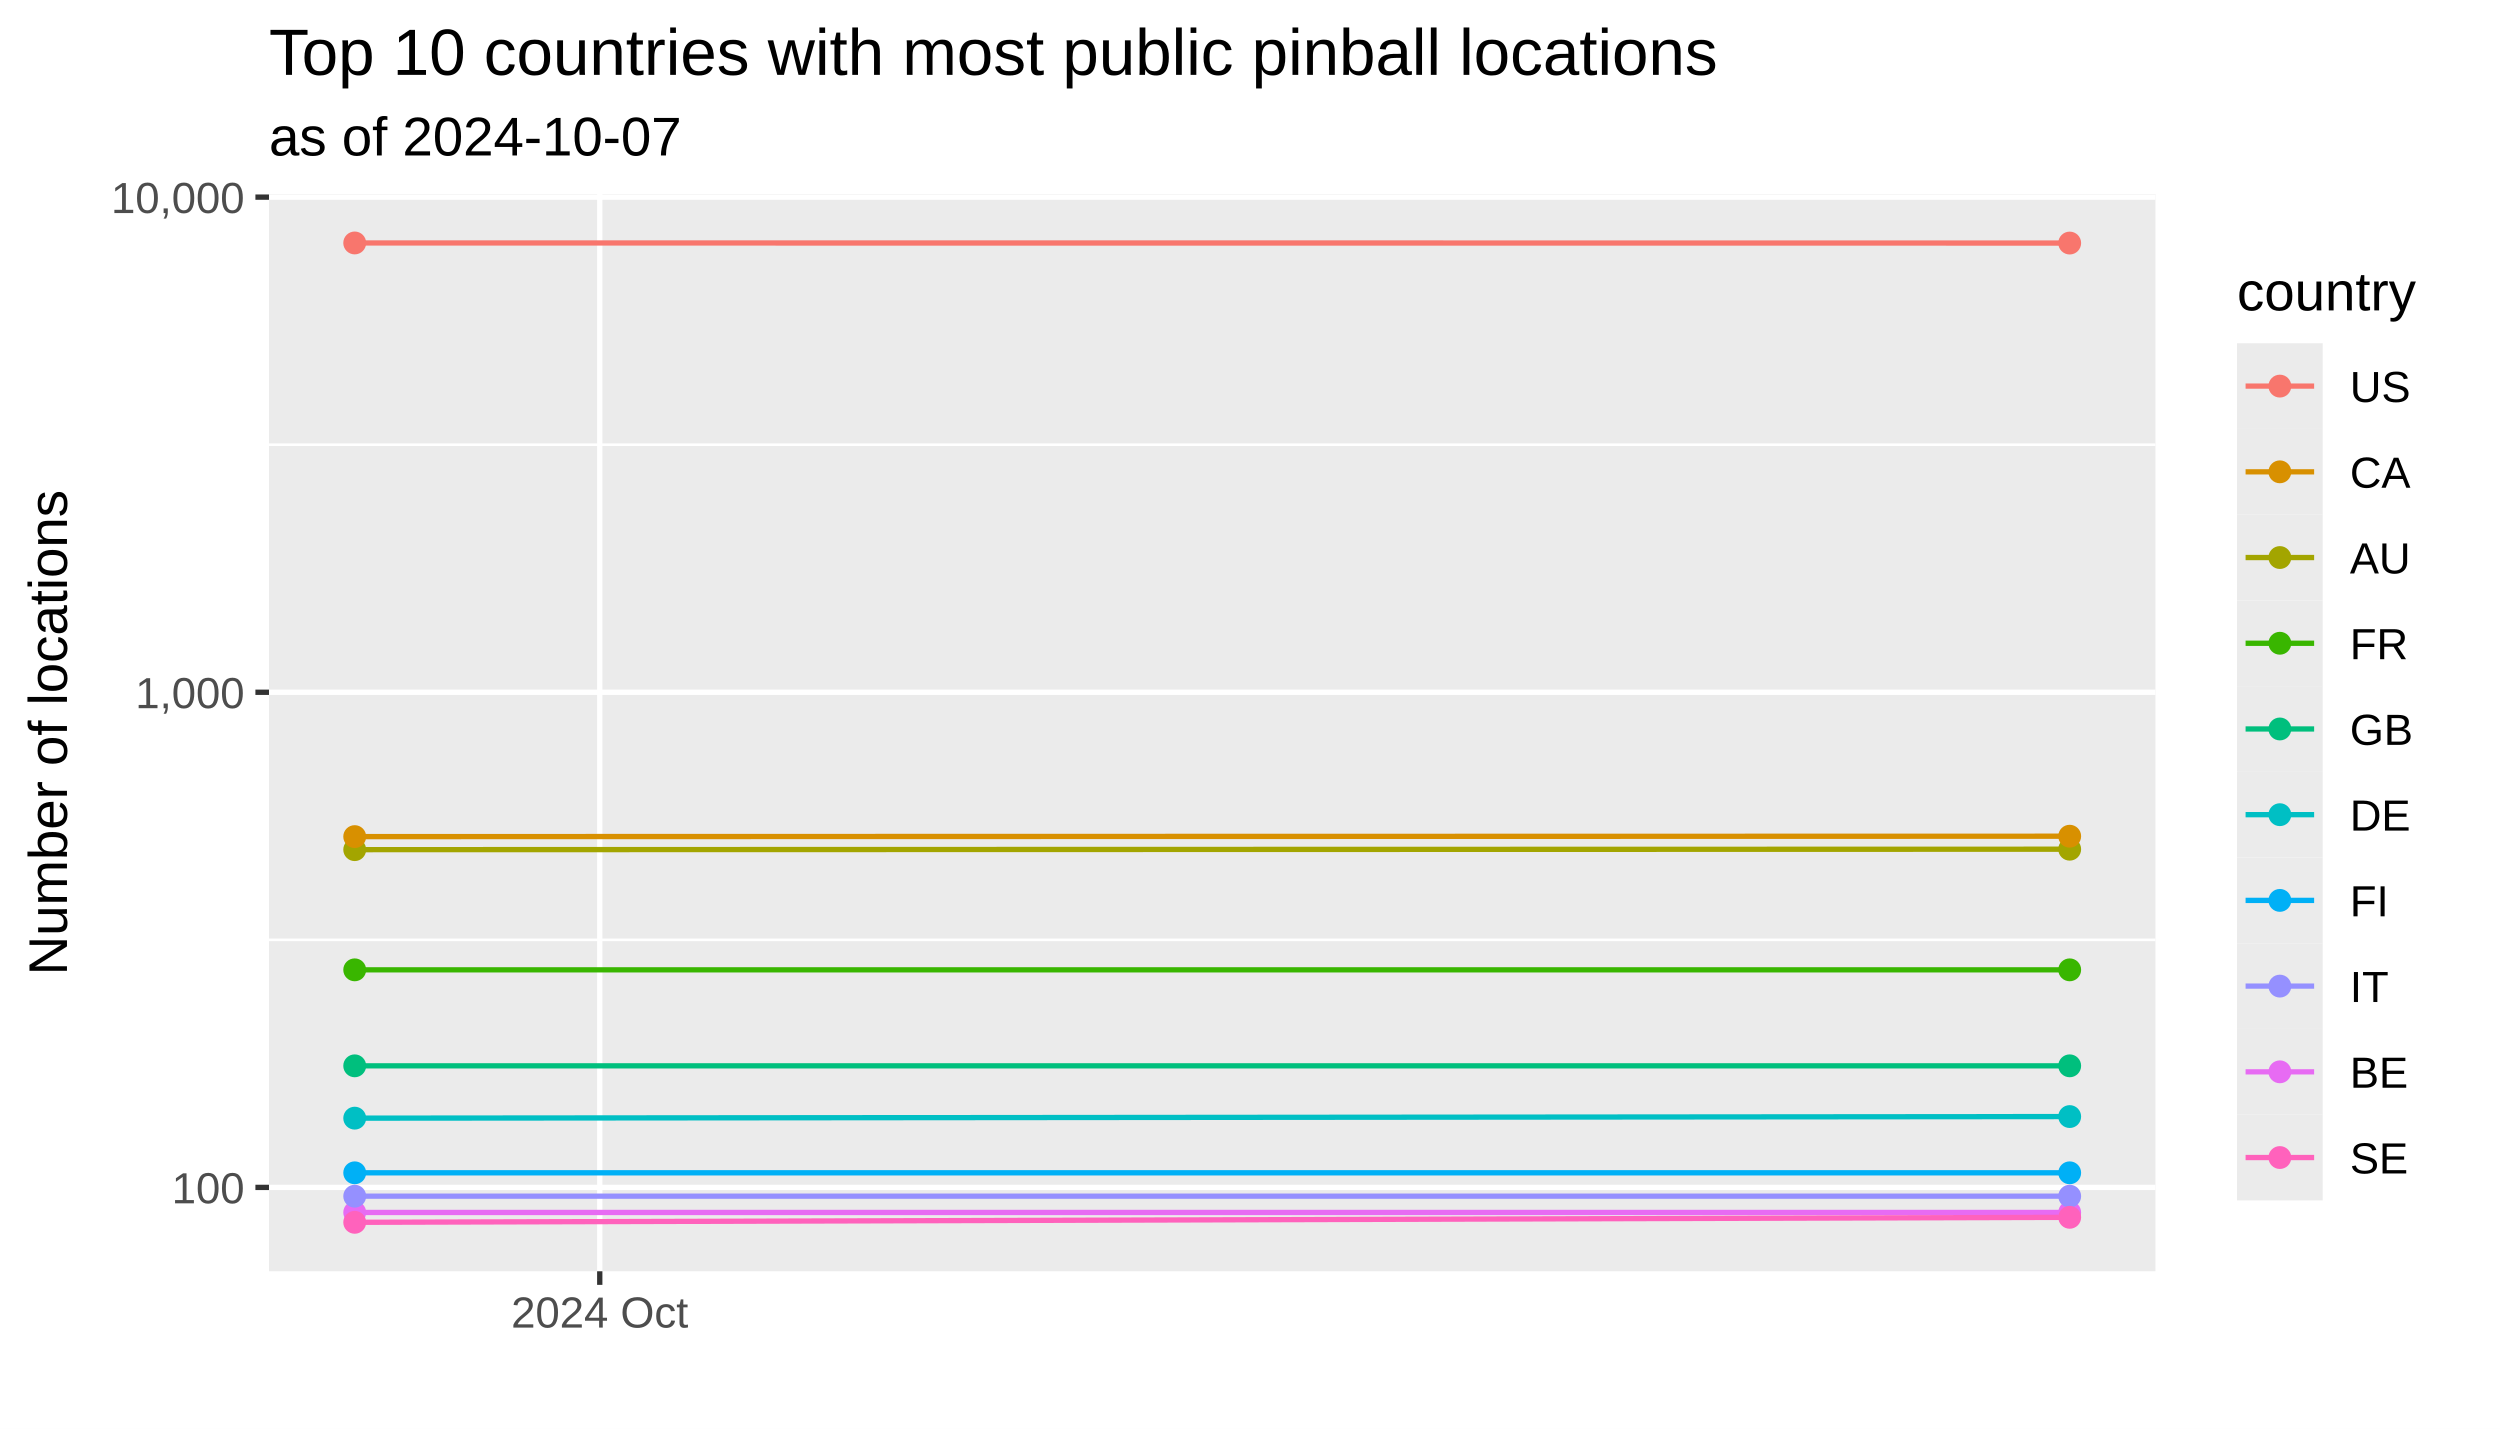
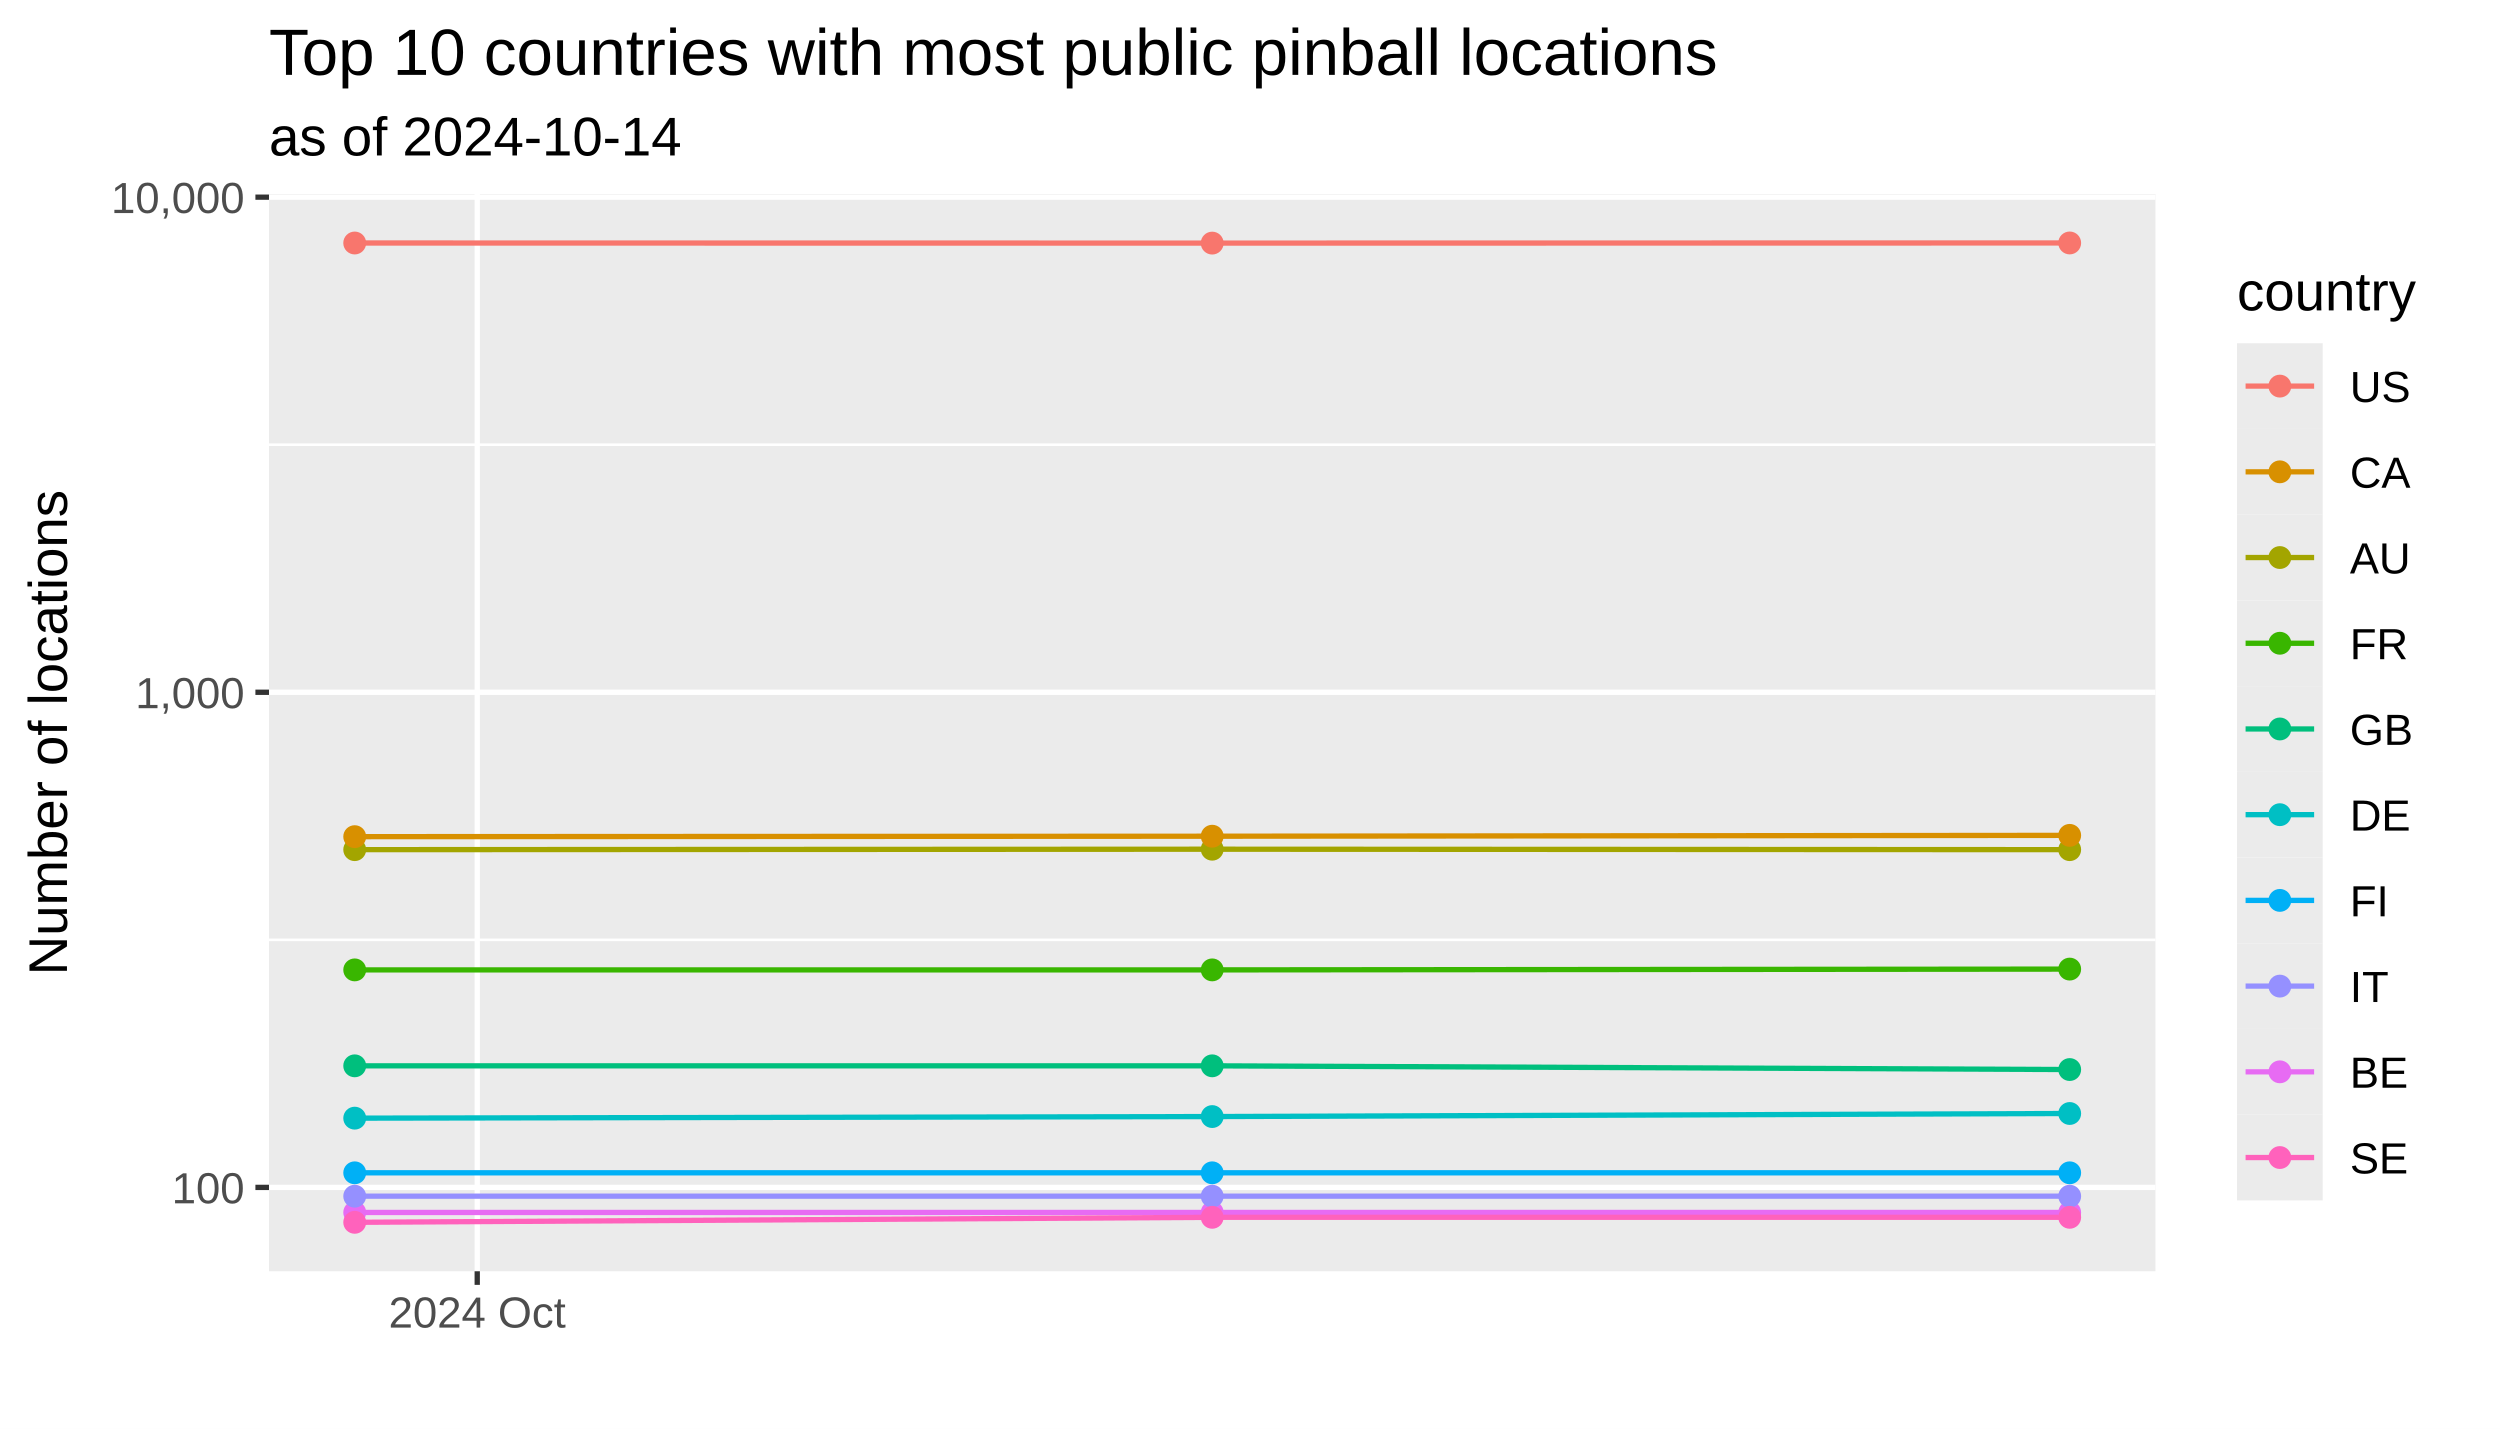
<svg xmlns="http://www.w3.org/2000/svg" class="svglite" width="504.00pt" height="288.00pt" viewBox="0 0 504.00 288.00">
  <defs>
    <style type="text/css">
    .svglite line, .svglite polyline, .svglite polygon, .svglite path, .svglite rect, .svglite circle {
      fill: none;
      stroke: #000000;
      stroke-linecap: round;
      stroke-linejoin: round;
      stroke-miterlimit: 10.00;
    }
    .svglite text {
      white-space: pre;
    }
  </style>
  </defs>
  <rect width="100%" height="100%" style="stroke: none; fill: #FFFFFF;" />
  <defs>
    <clipPath id="cpMC4wMHw1MDQuMDB8MC4wMHwyODguMDA=">
      <rect x="0.00" y="0.00" width="504.00" height="288.00" />
    </clipPath>
  </defs>
  <g clip-path="url(#cpMC4wMHw1MDQuMDB8MC4wMHwyODguMDA=)">
    <rect x="-0" y="0.00" width="504.00" height="288.00" style="stroke-width: 1.07; stroke: #FFFFFF; fill: #FFFFFF;" />
  </g>
  <defs>
    <clipPath id="cpNTQuMjN8NDM0LjU0fDM5LjExfDI1Ni4yOQ==">
      <rect x="54.23" y="39.11" width="380.31" height="217.18" />
    </clipPath>
  </defs>
  <g clip-path="url(#cpNTQuMjN8NDM0LjU0fDM5LjExfDI1Ni4yOQ==)">
    <rect x="54.23" y="39.11" width="380.31" height="217.18" style="stroke-width: 1.07; stroke: none; fill: #EBEBEB;" />
    <polyline points="54.23,189.47 434.54,189.47 " style="stroke-width: 0.53; stroke: #FFFFFF; stroke-linecap: butt;" />
    <polyline points="54.23,89.65 434.54,89.65 " style="stroke-width: 0.53; stroke: #FFFFFF; stroke-linecap: butt;" />
    <polyline points="54.23,239.38 434.54,239.38 " style="stroke-width: 1.07; stroke: #FFFFFF; stroke-linecap: butt;" />
    <polyline points="54.23,139.56 434.54,139.56 " style="stroke-width: 1.07; stroke: #FFFFFF; stroke-linecap: butt;" />
-     <polyline points="54.23,39.74 434.54,39.74 " style="stroke-width: 1.07; stroke: #FFFFFF; stroke-linecap: butt;" />
-     <polyline points="120.91,256.29 120.91,39.11 " style="stroke-width: 1.07; stroke: #FFFFFF; stroke-linecap: butt;" />
-     <polyline points="71.51,48.98 417.25,49.00 " style="stroke-width: 1.07; stroke: #F8766D; stroke-linecap: butt;" />
-     <polyline points="71.51,168.66 417.25,168.58 " style="stroke-width: 1.07; stroke: #D89000; stroke-linecap: butt;" />
-     <polyline points="71.51,171.29 417.25,171.20 " style="stroke-width: 1.07; stroke: #A3A500; stroke-linecap: butt;" />
-     <polyline points="71.51,195.52 417.25,195.52 " style="stroke-width: 1.07; stroke: #39B600; stroke-linecap: butt;" />
-     <polyline points="71.51,214.87 417.25,214.87 " style="stroke-width: 1.07; stroke: #00BF7D; stroke-linecap: butt;" />
-     <polyline points="71.51,225.42 417.25,225.10 " style="stroke-width: 1.07; stroke: #00BFC4; stroke-linecap: butt;" />
-     <polyline points="71.51,236.44 417.25,236.44 " style="stroke-width: 1.07; stroke: #00B0F6; stroke-linecap: butt;" />
-     <polyline points="71.51,241.15 417.25,241.15 " style="stroke-width: 1.07; stroke: #9590FF; stroke-linecap: butt;" />
-     <polyline points="71.51,244.43 417.25,244.43 " style="stroke-width: 1.07; stroke: #E76BF3; stroke-linecap: butt;" />
-     <polyline points="71.51,246.42 417.25,245.41 " style="stroke-width: 1.07; stroke: #FF62BC; stroke-linecap: butt;" />
+     <polyline points="54.23,39.75 434.54,39.75 " style="stroke-width: 1.07; stroke: #FFFFFF; stroke-linecap: butt;" />
+     <polyline points="96.21,256.29 96.21,39.11 " style="stroke-width: 1.07; stroke: #FFFFFF; stroke-linecap: butt;" />
+     <polyline points="71.51,48.99 244.38,49.01 417.25,48.98 " style="stroke-width: 1.07; stroke: #F8766D; stroke-linecap: butt;" />
+     <polyline points="71.51,168.67 244.38,168.58 417.25,168.41 " style="stroke-width: 1.07; stroke: #D89000; stroke-linecap: butt;" />
+     <polyline points="71.51,171.29 244.38,171.20 417.25,171.29 " style="stroke-width: 1.07; stroke: #A3A500; stroke-linecap: butt;" />
+     <polyline points="71.51,195.53 244.38,195.53 417.25,195.37 " style="stroke-width: 1.07; stroke: #39B600; stroke-linecap: butt;" />
+     <polyline points="71.51,214.87 244.38,214.87 417.25,215.62 " style="stroke-width: 1.07; stroke: #00BF7D; stroke-linecap: butt;" />
+     <polyline points="71.51,225.42 244.38,225.10 417.25,224.48 " style="stroke-width: 1.07; stroke: #00BFC4; stroke-linecap: butt;" />
+     <polyline points="71.51,236.44 244.38,236.44 417.25,236.44 " style="stroke-width: 1.07; stroke: #00B0F6; stroke-linecap: butt;" />
+     <polyline points="71.51,241.15 244.38,241.15 417.25,241.15 " style="stroke-width: 1.07; stroke: #9590FF; stroke-linecap: butt;" />
+     <polyline points="71.51,244.43 244.38,244.43 417.25,244.43 " style="stroke-width: 1.07; stroke: #E76BF3; stroke-linecap: butt;" />
+     <polyline points="71.51,246.42 244.38,245.41 417.25,245.41 " style="stroke-width: 1.07; stroke: #FF62BC; stroke-linecap: butt;" />
    <circle cx="71.51" cy="171.29" r="1.95" style="stroke-width: 0.71; stroke: #A3A500; fill: #A3A500;" />
    <circle cx="71.51" cy="244.43" r="1.95" style="stroke-width: 0.71; stroke: #E76BF3; fill: #E76BF3;" />
-     <circle cx="71.51" cy="168.66" r="1.95" style="stroke-width: 0.71; stroke: #D89000; fill: #D89000;" />
+     <circle cx="71.51" cy="168.67" r="1.95" style="stroke-width: 0.71; stroke: #D89000; fill: #D89000;" />
    <circle cx="71.51" cy="225.42" r="1.95" style="stroke-width: 0.71; stroke: #00BFC4; fill: #00BFC4;" />
    <circle cx="71.51" cy="236.44" r="1.95" style="stroke-width: 0.71; stroke: #00B0F6; fill: #00B0F6;" />
-     <circle cx="71.51" cy="195.52" r="1.95" style="stroke-width: 0.71; stroke: #39B600; fill: #39B600;" />
+     <circle cx="71.51" cy="195.53" r="1.95" style="stroke-width: 0.71; stroke: #39B600; fill: #39B600;" />
    <circle cx="71.51" cy="214.87" r="1.95" style="stroke-width: 0.71; stroke: #00BF7D; fill: #00BF7D;" />
    <circle cx="71.51" cy="241.15" r="1.95" style="stroke-width: 0.71; stroke: #9590FF; fill: #9590FF;" />
    <circle cx="71.51" cy="246.42" r="1.95" style="stroke-width: 0.71; stroke: #FF62BC; fill: #FF62BC;" />
-     <circle cx="71.51" cy="48.98" r="1.95" style="stroke-width: 0.71; stroke: #F8766D; fill: #F8766D;" />
-     <circle cx="417.25" cy="171.20" r="1.95" style="stroke-width: 0.71; stroke: #A3A500; fill: #A3A500;" />
+     <circle cx="71.51" cy="48.99" r="1.95" style="stroke-width: 0.71; stroke: #F8766D; fill: #F8766D;" />
+     <circle cx="244.38" cy="171.20" r="1.95" style="stroke-width: 0.71; stroke: #A3A500; fill: #A3A500;" />
+     <circle cx="244.38" cy="244.43" r="1.95" style="stroke-width: 0.71; stroke: #E76BF3; fill: #E76BF3;" />
+     <circle cx="244.38" cy="168.58" r="1.95" style="stroke-width: 0.71; stroke: #D89000; fill: #D89000;" />
+     <circle cx="244.38" cy="225.10" r="1.95" style="stroke-width: 0.71; stroke: #00BFC4; fill: #00BFC4;" />
+     <circle cx="244.38" cy="236.44" r="1.95" style="stroke-width: 0.71; stroke: #00B0F6; fill: #00B0F6;" />
+     <circle cx="244.38" cy="195.53" r="1.95" style="stroke-width: 0.71; stroke: #39B600; fill: #39B600;" />
+     <circle cx="244.38" cy="214.87" r="1.95" style="stroke-width: 0.71; stroke: #00BF7D; fill: #00BF7D;" />
+     <circle cx="244.38" cy="241.15" r="1.95" style="stroke-width: 0.71; stroke: #9590FF; fill: #9590FF;" />
+     <circle cx="244.38" cy="245.41" r="1.95" style="stroke-width: 0.71; stroke: #FF62BC; fill: #FF62BC;" />
+     <circle cx="244.38" cy="49.01" r="1.95" style="stroke-width: 0.71; stroke: #F8766D; fill: #F8766D;" />
+     <circle cx="417.25" cy="171.29" r="1.95" style="stroke-width: 0.71; stroke: #A3A500; fill: #A3A500;" />
    <circle cx="417.25" cy="244.43" r="1.95" style="stroke-width: 0.71; stroke: #E76BF3; fill: #E76BF3;" />
-     <circle cx="417.25" cy="168.58" r="1.95" style="stroke-width: 0.71; stroke: #D89000; fill: #D89000;" />
-     <circle cx="417.25" cy="225.10" r="1.95" style="stroke-width: 0.71; stroke: #00BFC4; fill: #00BFC4;" />
+     <circle cx="417.25" cy="168.41" r="1.95" style="stroke-width: 0.71; stroke: #D89000; fill: #D89000;" />
+     <circle cx="417.25" cy="224.48" r="1.95" style="stroke-width: 0.71; stroke: #00BFC4; fill: #00BFC4;" />
    <circle cx="417.25" cy="236.44" r="1.95" style="stroke-width: 0.71; stroke: #00B0F6; fill: #00B0F6;" />
-     <circle cx="417.25" cy="195.52" r="1.95" style="stroke-width: 0.71; stroke: #39B600; fill: #39B600;" />
-     <circle cx="417.25" cy="214.87" r="1.95" style="stroke-width: 0.71; stroke: #00BF7D; fill: #00BF7D;" />
+     <circle cx="417.25" cy="195.37" r="1.95" style="stroke-width: 0.71; stroke: #39B600; fill: #39B600;" />
+     <circle cx="417.25" cy="215.62" r="1.95" style="stroke-width: 0.71; stroke: #00BF7D; fill: #00BF7D;" />
    <circle cx="417.25" cy="241.15" r="1.95" style="stroke-width: 0.71; stroke: #9590FF; fill: #9590FF;" />
    <circle cx="417.25" cy="245.41" r="1.95" style="stroke-width: 0.71; stroke: #FF62BC; fill: #FF62BC;" />
-     <circle cx="417.25" cy="49.00" r="1.95" style="stroke-width: 0.71; stroke: #F8766D; fill: #F8766D;" />
+     <circle cx="417.25" cy="48.98" r="1.95" style="stroke-width: 0.71; stroke: #F8766D; fill: #F8766D;" />
  </g>
  <g clip-path="url(#cpMC4wMHw1MDQuMDB8MC4wMHwyODguMDA=)">
    <text x="49.30" y="242.59" text-anchor="end" style="font-size: 8.80px;fill: #4D4D4D; font-family: &quot;Liberation Sans&quot;;" textLength="16.78px" lengthAdjust="spacingAndGlyphs">100</text>
    <text x="49.30" y="142.77" text-anchor="end" style="font-size: 8.80px;fill: #4D4D4D; font-family: &quot;Liberation Sans&quot;;" textLength="25.17px" lengthAdjust="spacingAndGlyphs">1,000</text>
    <text x="49.30" y="42.95" text-anchor="end" style="font-size: 8.80px;fill: #4D4D4D; font-family: &quot;Liberation Sans&quot;;" textLength="30.77px" lengthAdjust="spacingAndGlyphs">10,000</text>
    <polyline points="51.49,239.38 54.23,239.38 " style="stroke-width: 1.07; stroke: #333333; stroke-linecap: butt;" />
    <polyline points="51.49,139.56 54.23,139.56 " style="stroke-width: 1.07; stroke: #333333; stroke-linecap: butt;" />
-     <polyline points="51.49,39.74 54.23,39.74 " style="stroke-width: 1.07; stroke: #333333; stroke-linecap: butt;" />
-     <polyline points="120.91,259.03 120.91,256.29 " style="stroke-width: 1.07; stroke: #333333; stroke-linecap: butt;" />
-     <text x="120.91" y="267.64" text-anchor="middle" style="font-size: 8.80px;fill: #4D4D4D; font-family: &quot;Liberation Sans&quot;;" textLength="40.38px" lengthAdjust="spacingAndGlyphs">2024 Oct</text>
+     <polyline points="51.49,39.75 54.23,39.75 " style="stroke-width: 1.07; stroke: #333333; stroke-linecap: butt;" />
+     <polyline points="96.21,259.03 96.21,256.29 " style="stroke-width: 1.07; stroke: #333333; stroke-linecap: butt;" />
+     <text x="96.21" y="267.64" text-anchor="middle" style="font-size: 8.80px;fill: #4D4D4D; font-family: &quot;Liberation Sans&quot;;" textLength="40.38px" lengthAdjust="spacingAndGlyphs">2024 Oct</text>
    <text transform="translate(13.50,147.70) rotate(-90)" text-anchor="middle" style="font-size: 11.00px; font-family: &quot;Liberation Sans&quot;;" textLength="111.18px" lengthAdjust="spacingAndGlyphs">Number of locations</text>
    <rect x="445.50" y="47.93" width="53.02" height="199.55" style="stroke-width: 1.07; stroke: none; fill: #FFFFFF;" />
    <text x="450.98" y="62.57" style="font-size: 11.00px; font-family: &quot;Liberation Sans&quot;;" textLength="42.06px" lengthAdjust="spacingAndGlyphs">country</text>
    <rect x="450.98" y="69.20" width="17.28" height="17.28" style="stroke-width: 1.07; stroke: none; fill: #EBEBEB;" />
    <line x1="452.71" y1="77.84" x2="466.53" y2="77.84" style="stroke-width: 1.07; stroke: #F8766D; stroke-linecap: butt;" />
    <circle cx="459.62" cy="77.84" r="1.95" style="stroke-width: 0.71; stroke: #F8766D; fill: #F8766D;" />
    <rect x="450.98" y="86.48" width="17.28" height="17.28" style="stroke-width: 1.07; stroke: none; fill: #EBEBEB;" />
    <line x1="452.71" y1="95.12" x2="466.53" y2="95.12" style="stroke-width: 1.07; stroke: #D89000; stroke-linecap: butt;" />
    <circle cx="459.62" cy="95.12" r="1.95" style="stroke-width: 0.71; stroke: #D89000; fill: #D89000;" />
    <rect x="450.98" y="103.76" width="17.28" height="17.28" style="stroke-width: 1.07; stroke: none; fill: #EBEBEB;" />
    <line x1="452.71" y1="112.40" x2="466.53" y2="112.40" style="stroke-width: 1.07; stroke: #A3A500; stroke-linecap: butt;" />
    <circle cx="459.62" cy="112.40" r="1.95" style="stroke-width: 0.71; stroke: #A3A500; fill: #A3A500;" />
    <rect x="450.98" y="121.04" width="17.28" height="17.28" style="stroke-width: 1.07; stroke: none; fill: #EBEBEB;" />
    <line x1="452.71" y1="129.68" x2="466.53" y2="129.68" style="stroke-width: 1.07; stroke: #39B600; stroke-linecap: butt;" />
    <circle cx="459.62" cy="129.68" r="1.95" style="stroke-width: 0.71; stroke: #39B600; fill: #39B600;" />
    <rect x="450.98" y="138.32" width="17.28" height="17.28" style="stroke-width: 1.07; stroke: none; fill: #EBEBEB;" />
    <line x1="452.71" y1="146.96" x2="466.53" y2="146.96" style="stroke-width: 1.07; stroke: #00BF7D; stroke-linecap: butt;" />
    <circle cx="459.62" cy="146.96" r="1.95" style="stroke-width: 0.71; stroke: #00BF7D; fill: #00BF7D;" />
    <rect x="450.98" y="155.60" width="17.28" height="17.28" style="stroke-width: 1.07; stroke: none; fill: #EBEBEB;" />
    <line x1="452.71" y1="164.24" x2="466.53" y2="164.24" style="stroke-width: 1.07; stroke: #00BFC4; stroke-linecap: butt;" />
    <circle cx="459.62" cy="164.24" r="1.95" style="stroke-width: 0.71; stroke: #00BFC4; fill: #00BFC4;" />
    <rect x="450.98" y="172.88" width="17.28" height="17.28" style="stroke-width: 1.07; stroke: none; fill: #EBEBEB;" />
    <line x1="452.71" y1="181.52" x2="466.53" y2="181.52" style="stroke-width: 1.07; stroke: #00B0F6; stroke-linecap: butt;" />
    <circle cx="459.62" cy="181.52" r="1.95" style="stroke-width: 0.71; stroke: #00B0F6; fill: #00B0F6;" />
    <rect x="450.98" y="190.16" width="17.28" height="17.28" style="stroke-width: 1.07; stroke: none; fill: #EBEBEB;" />
    <line x1="452.71" y1="198.80" x2="466.53" y2="198.80" style="stroke-width: 1.07; stroke: #9590FF; stroke-linecap: butt;" />
    <circle cx="459.62" cy="198.80" r="1.95" style="stroke-width: 0.71; stroke: #9590FF; fill: #9590FF;" />
    <rect x="450.98" y="207.44" width="17.28" height="17.28" style="stroke-width: 1.07; stroke: none; fill: #EBEBEB;" />
    <line x1="452.71" y1="216.08" x2="466.53" y2="216.08" style="stroke-width: 1.07; stroke: #E76BF3; stroke-linecap: butt;" />
    <circle cx="459.62" cy="216.08" r="1.95" style="stroke-width: 0.71; stroke: #E76BF3; fill: #E76BF3;" />
    <rect x="450.98" y="224.72" width="17.28" height="17.28" style="stroke-width: 1.07; stroke: none; fill: #EBEBEB;" />
    <line x1="452.71" y1="233.36" x2="466.53" y2="233.36" style="stroke-width: 1.07; stroke: #FF62BC; stroke-linecap: butt;" />
    <circle cx="459.62" cy="233.36" r="1.95" style="stroke-width: 0.71; stroke: #FF62BC; fill: #FF62BC;" />
    <text x="473.74" y="81.05" style="font-size: 8.80px; font-family: &quot;Liberation Sans&quot;;" textLength="12.02px" lengthAdjust="spacingAndGlyphs">US</text>
    <text x="473.74" y="98.33" style="font-size: 8.80px; font-family: &quot;Liberation Sans&quot;;" textLength="12.16px" lengthAdjust="spacingAndGlyphs">CA</text>
    <text x="473.74" y="115.61" style="font-size: 8.80px; font-family: &quot;Liberation Sans&quot;;" textLength="12.46px" lengthAdjust="spacingAndGlyphs">AU</text>
    <text x="473.74" y="132.89" style="font-size: 8.80px; font-family: &quot;Liberation Sans&quot;;" textLength="11.17px" lengthAdjust="spacingAndGlyphs">FR</text>
    <text x="473.74" y="150.17" style="font-size: 8.80px; font-family: &quot;Liberation Sans&quot;;" textLength="12.85px" lengthAdjust="spacingAndGlyphs">GB</text>
    <text x="473.74" y="167.45" style="font-size: 8.80px; font-family: &quot;Liberation Sans&quot;;" textLength="12.33px" lengthAdjust="spacingAndGlyphs">DE</text>
    <text x="473.74" y="184.73" style="font-size: 8.80px; font-family: &quot;Liberation Sans&quot;;" textLength="7.65px" lengthAdjust="spacingAndGlyphs">FI</text>
    <text x="473.74" y="202.01" style="font-size: 8.80px; font-family: &quot;Liberation Sans&quot;;" textLength="7.96px" lengthAdjust="spacingAndGlyphs">IT</text>
    <text x="473.74" y="219.29" style="font-size: 8.80px; font-family: &quot;Liberation Sans&quot;;" textLength="11.59px" lengthAdjust="spacingAndGlyphs">BE</text>
    <text x="473.74" y="236.57" style="font-size: 8.80px; font-family: &quot;Liberation Sans&quot;;" textLength="11.15px" lengthAdjust="spacingAndGlyphs">SE</text>
-     <text x="54.23" y="31.34" style="font-size: 11.00px; font-family: &quot;Liberation Sans&quot;;" textLength="94.00px" lengthAdjust="spacingAndGlyphs">as of 2024-10-07</text>
+     <text x="54.23" y="31.34" style="font-size: 11.00px; font-family: &quot;Liberation Sans&quot;;" textLength="94.00px" lengthAdjust="spacingAndGlyphs">as of 2024-10-14</text>
    <text x="54.23" y="15.10" style="font-size: 13.20px; font-family: &quot;Liberation Sans&quot;;" textLength="333.68px" lengthAdjust="spacingAndGlyphs">Top 10 countries with most public pinball locations</text>
  </g>
</svg>
